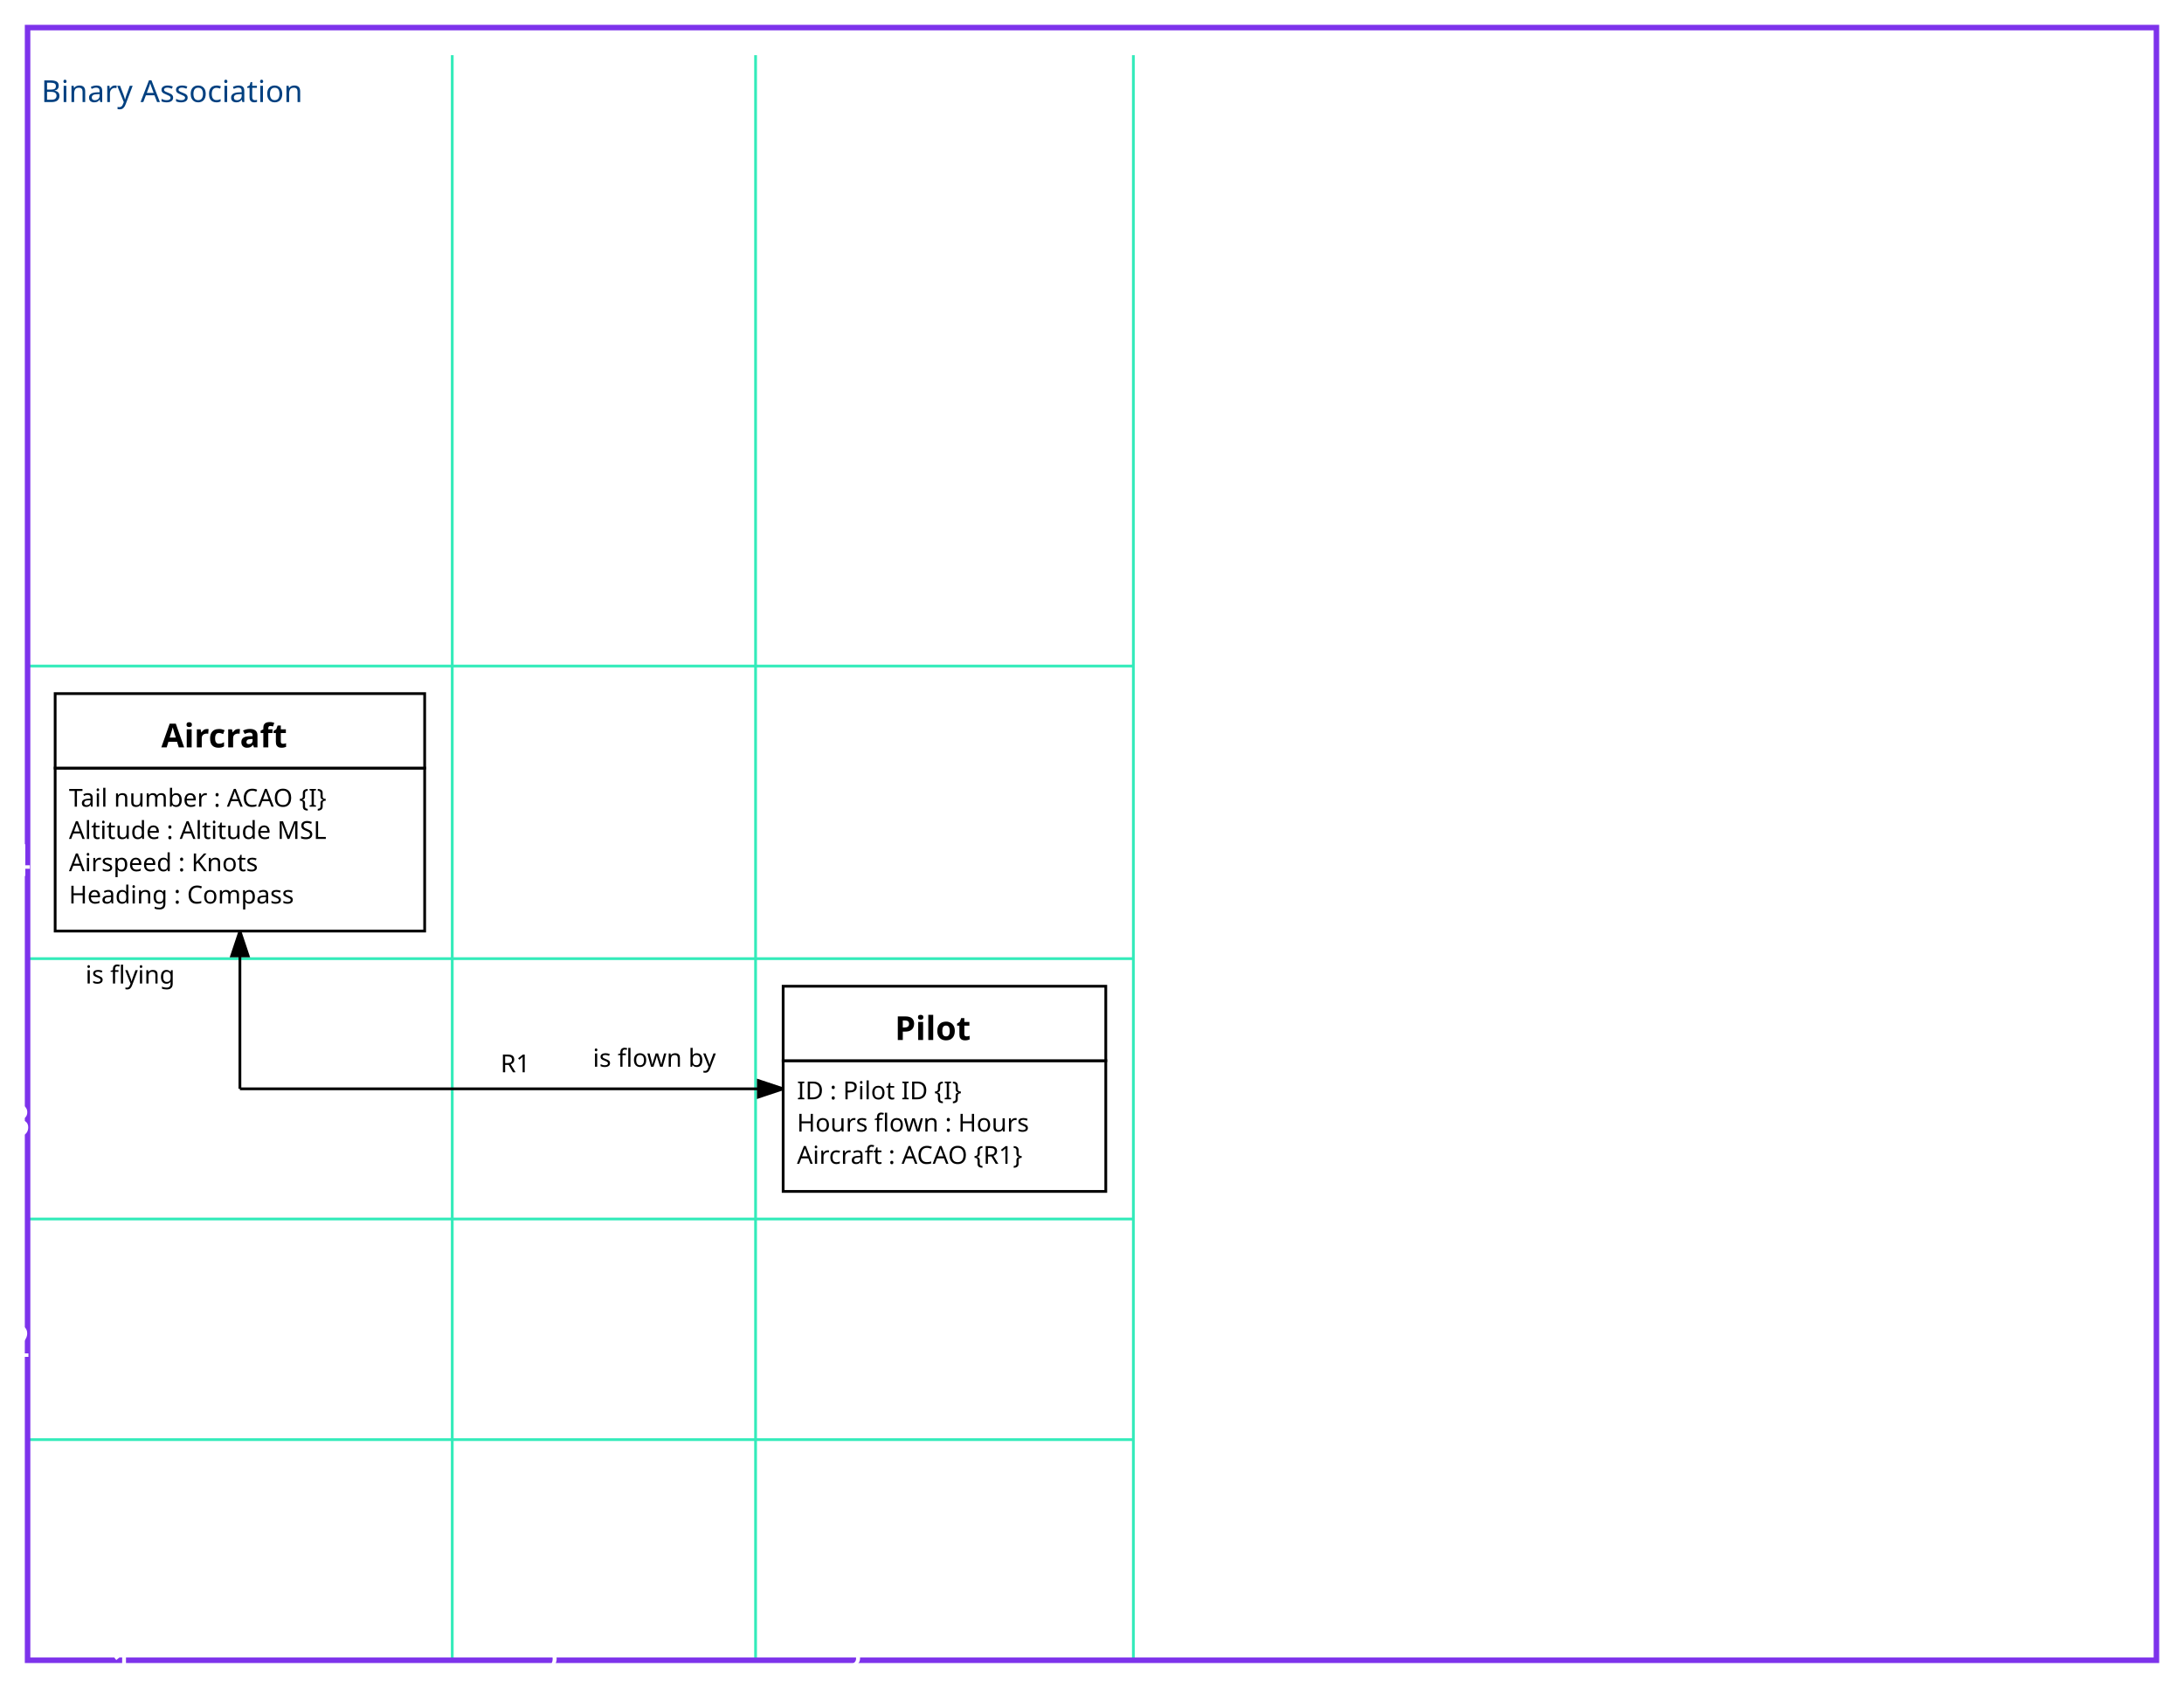
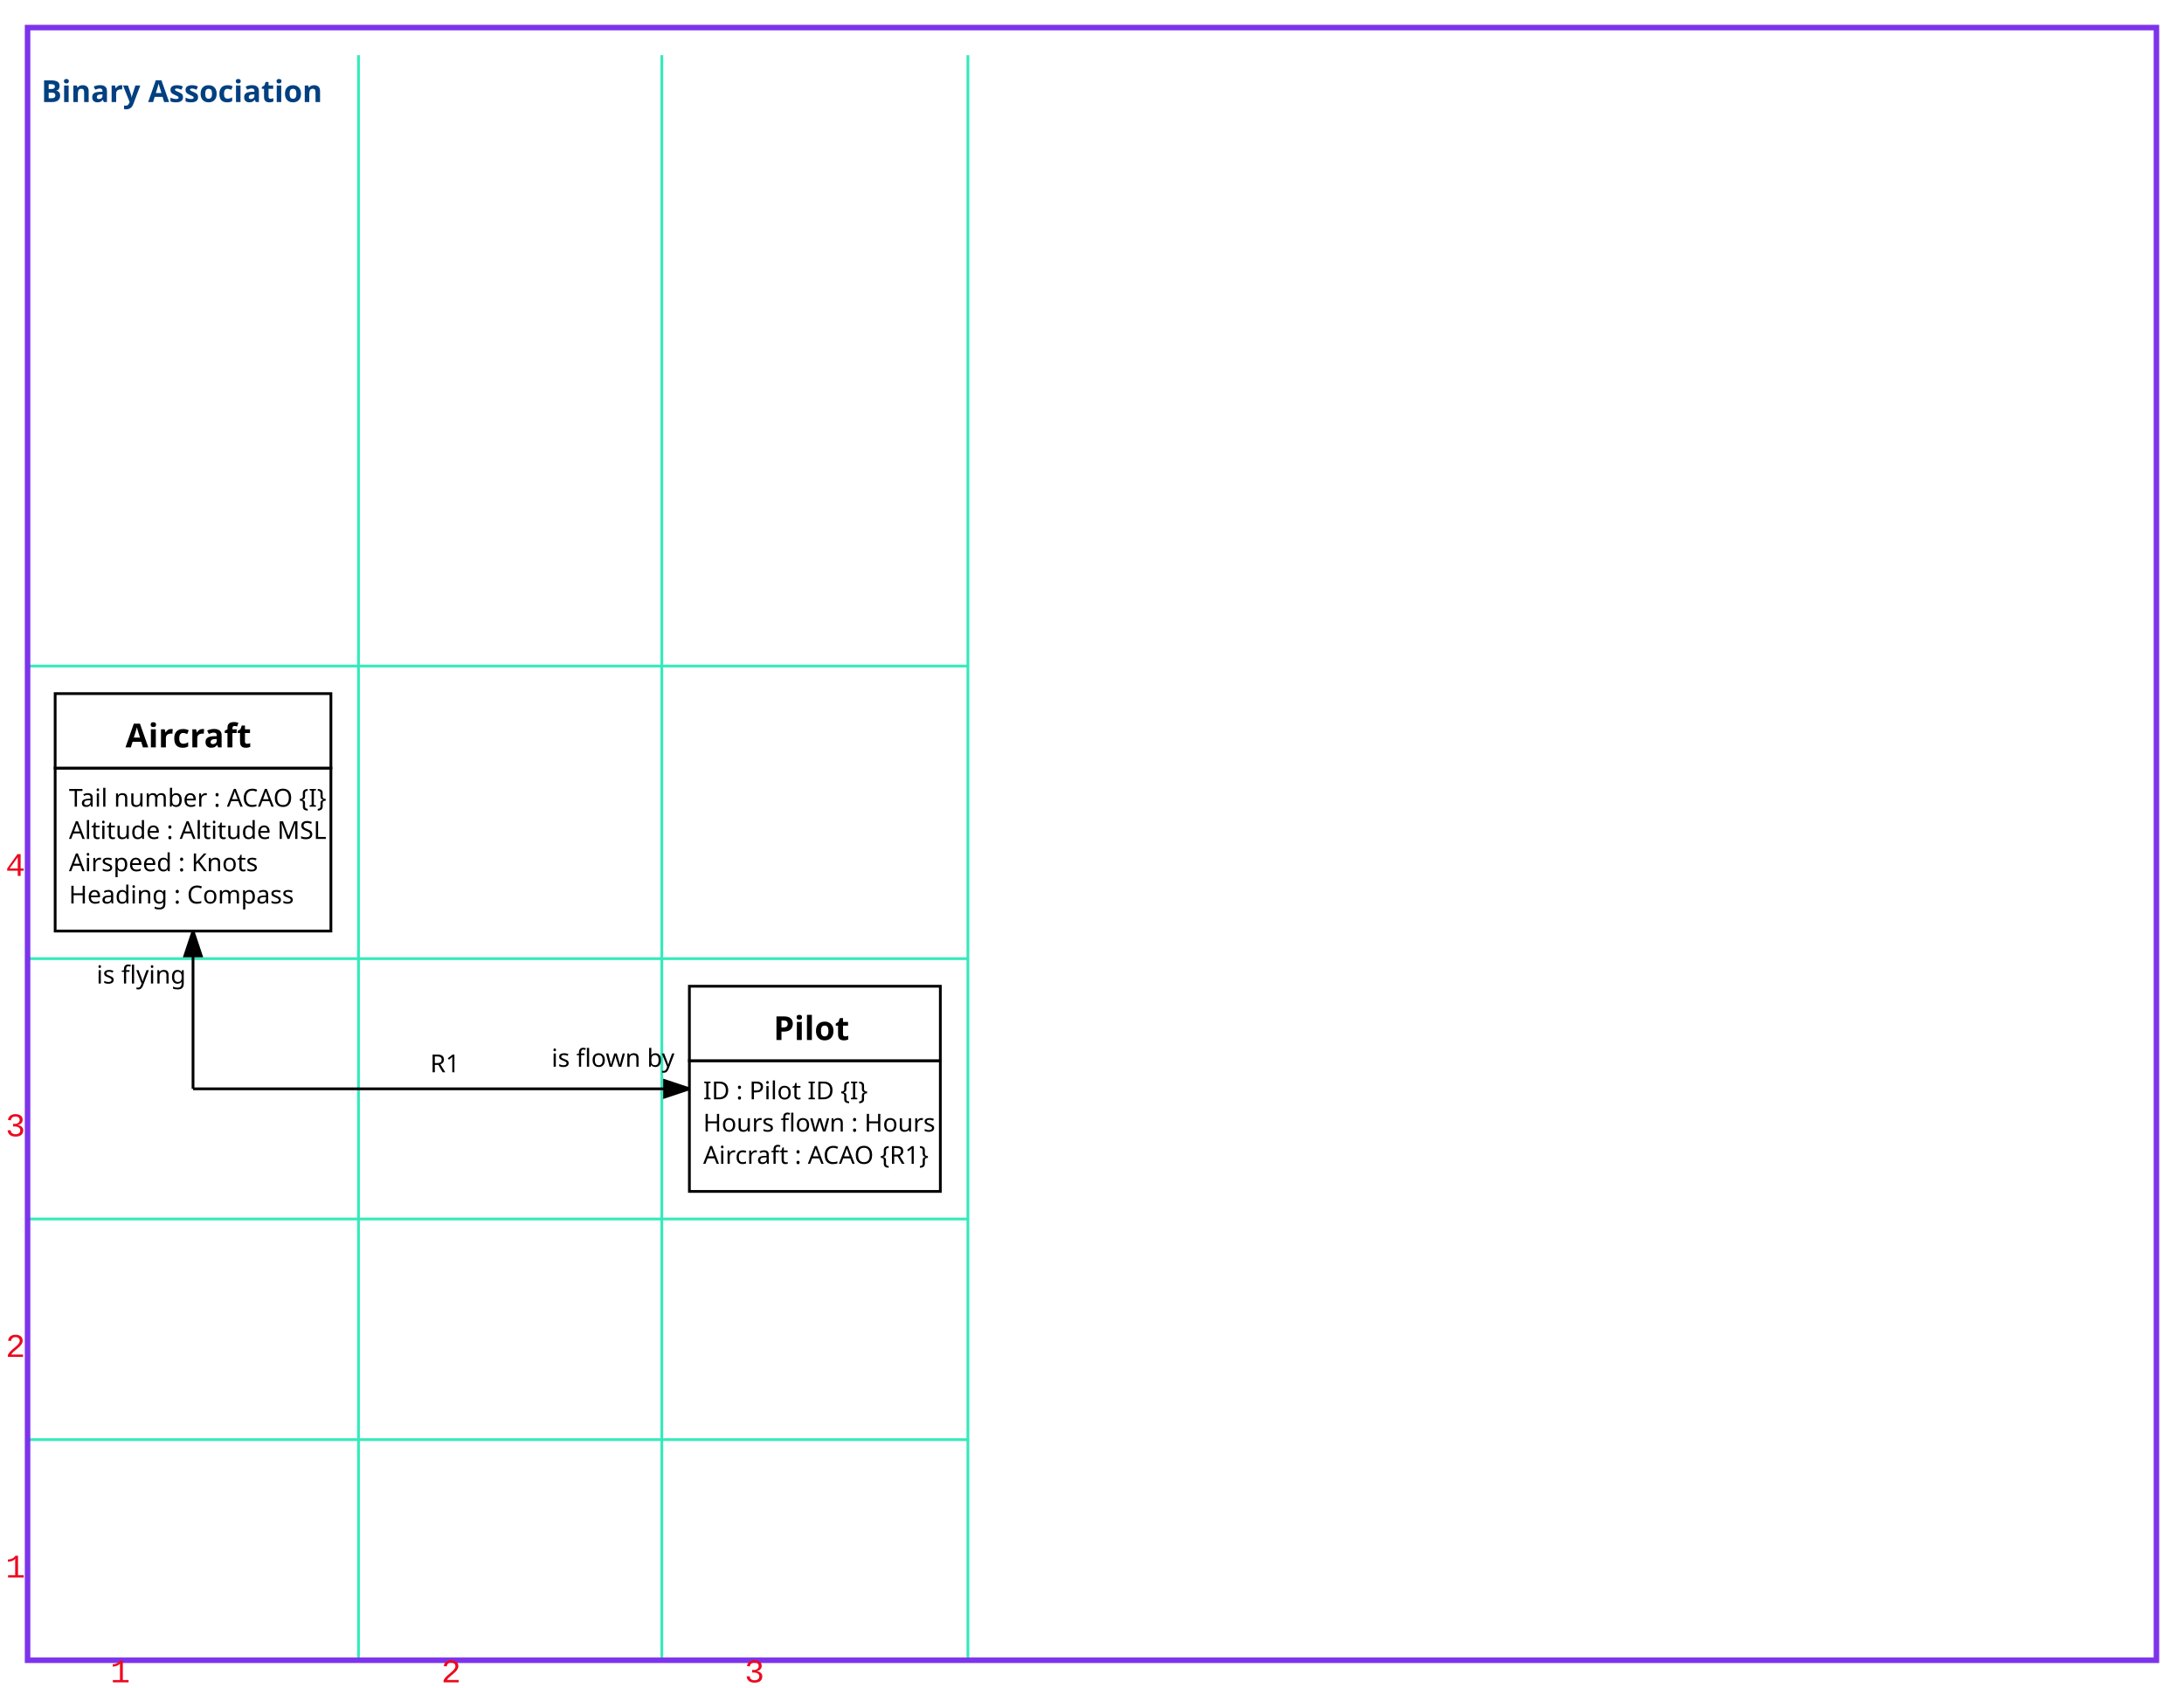
<svg xmlns="http://www.w3.org/2000/svg" width="792" height="612" viewBox="0 0 792 612">
  <rect width="792" height="612" fill="rgb(255,255,255)" />
-   <line stroke="rgb(51,235,186)" stroke-width="1" x1="10" y1="602" x2="411" y2="602" />
-   <line stroke="rgb(51,235,186)" stroke-width="1" x1="10" y1="522" x2="411" y2="522" />
-   <line stroke="rgb(51,235,186)" stroke-width="1" x1="10" y1="442" x2="411" y2="442" />
-   <line stroke="rgb(51,235,186)" stroke-width="1" x1="10" y1="347.6" x2="411" y2="347.6" />
-   <line stroke="rgb(51,235,186)" stroke-width="1" x1="10" y1="241.5" x2="411" y2="241.5" />
+   <line stroke="rgb(51,235,186)" stroke-width="1" x1="10" y1="602" x2="351" y2="602" />
+   <line stroke="rgb(51,235,186)" stroke-width="1" x1="10" y1="522" x2="351" y2="522" />
+   <line stroke="rgb(51,235,186)" stroke-width="1" x1="10" y1="442" x2="351" y2="442" />
+   <line stroke="rgb(51,235,186)" stroke-width="1" x1="10" y1="347.6" x2="351" y2="347.6" />
+   <line stroke="rgb(51,235,186)" stroke-width="1" x1="10" y1="241.5" x2="351" y2="241.5" />
  <line stroke="rgb(51,235,186)" stroke-width="1" x1="10" y1="602" x2="10" y2="20" />
-   <line stroke="rgb(51,235,186)" stroke-width="1" x1="164" y1="602" x2="164" y2="20" />
-   <line stroke="rgb(51,235,186)" stroke-width="1" x1="274" y1="602" x2="274" y2="20" />
-   <line stroke="rgb(51,235,186)" stroke-width="1" x1="411" y1="602" x2="411" y2="20" />
+   <line stroke="rgb(51,235,186)" stroke-width="1" x1="130" y1="602" x2="130" y2="20" />
+   <line stroke="rgb(51,235,186)" stroke-width="1" x1="240" y1="602" x2="240" y2="20" />
+   <line stroke="rgb(51,235,186)" stroke-width="1" x1="351" y1="602" x2="351" y2="20" />
  <rect stroke="rgb(125,51,235)" stroke-width="2" fill="none" x="10" y="10" width="772" height="592" />
-   <text x="2" y="572" font-family="Verdana" font-size="16" fill="rgb(255,255,255)">1</text>
-   <text x="2" y="492" font-family="Verdana" font-size="16" fill="rgb(255,255,255)">2</text>
-   <text x="2" y="412" font-family="Verdana" font-size="16" fill="rgb(255,255,255)">3</text>
-   <text x="2" y="317.6" font-family="Verdana" font-size="16" fill="rgb(255,255,255)">4</text>
-   <text x="40" y="610" font-family="Verdana" font-size="16" fill="rgb(255,255,255)">1</text>
-   <text x="194" y="610" font-family="Verdana" font-size="16" fill="rgb(255,255,255)">2</text>
-   <text x="304" y="610" font-family="Verdana" font-size="16" fill="rgb(255,255,255)">3</text>
-   <text x="15" y="37" font-family="Eurostile BoldExtendedTwo" font-size="11" fill="rgb(0,64,128)">Binary Association</text>
-   <line stroke="rgb(0,0,0)" stroke-width="1" x1="87.0" y1="337.6" x2="87.0" y2="394.8" />
-   <line stroke="rgb(0,0,0)" stroke-width="1" x1="87.0" y1="394.8" x2="284" y2="394.8" />
-   <g transform="rotate(180,87.0,337.6)">
-     <polygon stroke="rgb(0,0,0)" stroke-width="1" fill="rgb(0,0,0)" points="84.0,328.6 87.0,337.6 90.0,328.6" />
+   <text x="2" y="572" font-family="Courier New" font-size="12" fill="rgb(236,10,30)">1</text>
+   <text x="2" y="492" font-family="Courier New" font-size="12" fill="rgb(236,10,30)">2</text>
+   <text x="2" y="412" font-family="Courier New" font-size="12" fill="rgb(236,10,30)">3</text>
+   <text x="2" y="317.6" font-family="Courier New" font-size="12" fill="rgb(236,10,30)">4</text>
+   <text x="40" y="610" font-family="Courier New" font-size="12" fill="rgb(236,10,30)">1</text>
+   <text x="160" y="610" font-family="Courier New" font-size="12" fill="rgb(236,10,30)">2</text>
+   <text x="270" y="610" font-family="Courier New" font-size="12" fill="rgb(236,10,30)">3</text>
+   <text x="15" y="37" font-family="Verdana" font-size="11" fill="rgb(0,64,128)" font-weight="bold">Binary Association</text>
+   <line stroke="rgb(0,0,0)" stroke-width="1" x1="70.0" y1="337.6" x2="70.0" y2="394.8" />
+   <line stroke="rgb(0,0,0)" stroke-width="1" x1="70.0" y1="394.8" x2="250" y2="394.8" />
+   <g transform="rotate(180,70.0,337.6)">
+     <polygon stroke="rgb(0,0,0)" stroke-width="1" fill="rgb(0,0,0)" points="67.0,328.6 70.0,337.6 73.0,328.6" />
  </g>
-   <g transform="rotate(270,284,394.8)">
-     <polygon stroke="rgb(0,0,0)" stroke-width="1" fill="rgb(0,0,0)" points="281,385.8 284,394.8 287,385.8" />
+   <g transform="rotate(270,250,394.8)">
+     <polygon stroke="rgb(0,0,0)" stroke-width="1" fill="rgb(0,0,0)" points="247,385.8 250,394.8 253,385.8" />
  </g>
-   <rect stroke="rgb(0,0,0)" stroke-width="1" fill="rgb(255,255,255)" x="20" y="278.5" width="134" height="59.1" />
-   <rect stroke="rgb(0,0,0)" stroke-width="1" fill="rgb(255,255,255)" x="20" y="251.5" width="134" height="27.0" />
-   <rect stroke="rgb(0,0,0)" stroke-width="1" fill="rgb(255,255,255)" x="284" y="384.6" width="117" height="47.4" />
-   <rect stroke="rgb(0,0,0)" stroke-width="1" fill="rgb(255,255,255)" x="284" y="357.6" width="117" height="27.0" />
-   <text x="25" y="327.6" font-family="Palatino Sans Informal LT Pro" font-size="9" fill="rgb(0,0,0)">Heading : Compass</text>
-   <text x="25" y="315.9" font-family="Palatino Sans Informal LT Pro" font-size="9" fill="rgb(0,0,0)">Airspeed : Knots</text>
-   <text x="25" y="304.2" font-family="Palatino Sans Informal LT Pro" font-size="9" fill="rgb(0,0,0)">Altitude : Altitude MSL</text>
-   <text x="25" y="292.5" font-family="Palatino Sans Informal LT Pro" font-size="9" fill="rgb(0,0,0)">Tail number : ACAO {I}</text>
-   <text x="58.5" y="271.0" font-family="Palatino Sans Informal LT Pro" font-size="12" fill="rgb(0,0,0)" font-weight="bold">Aircraft</text>
-   <text x="289" y="422.0" font-family="Palatino Sans Informal LT Pro" font-size="9" fill="rgb(0,0,0)">Aircraft : ACAO {R1}</text>
-   <text x="289" y="410.3" font-family="Palatino Sans Informal LT Pro" font-size="9" fill="rgb(0,0,0)">Hours flown : Hours</text>
-   <text x="289" y="398.6" font-family="Palatino Sans Informal LT Pro" font-size="9" fill="rgb(0,0,0)">ID : Pilot ID {I}</text>
-   <text x="324.5" y="377.1" font-family="Palatino Sans Informal LT Pro" font-size="12" fill="rgb(0,0,0)" font-weight="bold">Pilot</text>
-   <text x="31.0" y="356.6" font-family="Palatino Sans Informal LT Pro" font-size="9" fill="rgb(0,0,0)">is flying</text>
-   <text x="215" y="386.8" font-family="Palatino Sans Informal LT Pro" font-size="9" fill="rgb(0,0,0)">is flown by</text>
-   <text x="181.5" y="388.8" font-family="Palatino Sans Informal LT Pro" font-size="9" fill="rgb(0,0,0)">R1</text>
+   <rect stroke="rgb(0,0,0)" stroke-width="1" fill="rgb(255,255,255)" x="20" y="278.5" width="100" height="59.1" />
+   <rect stroke="rgb(0,0,0)" stroke-width="1" fill="rgb(255,255,255)" x="20" y="251.5" width="100" height="27.0" />
+   <rect stroke="rgb(0,0,0)" stroke-width="1" fill="rgb(255,255,255)" x="250" y="384.6" width="91" height="47.4" />
+   <rect stroke="rgb(0,0,0)" stroke-width="1" fill="rgb(255,255,255)" x="250" y="357.6" width="91" height="27.0" />
+   <text x="25" y="327.6" font-family="Gill Sans" font-size="9" fill="rgb(0,0,0)">Heading : Compass</text>
+   <text x="25" y="315.9" font-family="Gill Sans" font-size="9" fill="rgb(0,0,0)">Airspeed : Knots</text>
+   <text x="25" y="304.2" font-family="Gill Sans" font-size="9" fill="rgb(0,0,0)">Altitude : Altitude MSL</text>
+   <text x="25" y="292.5" font-family="Gill Sans" font-size="9" fill="rgb(0,0,0)">Tail number : ACAO {I}</text>
+   <text x="45.5" y="271.0" font-family="Gill Sans" font-size="12" fill="rgb(0,0,0)" font-weight="bold">Aircraft</text>
+   <text x="255" y="422.0" font-family="Gill Sans" font-size="9" fill="rgb(0,0,0)">Aircraft : ACAO {R1}</text>
+   <text x="255" y="410.3" font-family="Gill Sans" font-size="9" fill="rgb(0,0,0)">Hours flown : Hours</text>
+   <text x="255" y="398.6" font-family="Gill Sans" font-size="9" fill="rgb(0,0,0)">ID : Pilot ID {I}</text>
+   <text x="280.5" y="377.1" font-family="Gill Sans" font-size="12" fill="rgb(0,0,0)" font-weight="bold">Pilot</text>
+   <text x="35.0" y="356.6" font-family="Gill Sans" font-size="9" fill="rgb(0,0,0)">is flying</text>
+   <text x="200" y="386.8" font-family="Gill Sans" font-size="9" fill="rgb(0,0,0)">is flown by</text>
+   <text x="156.0" y="388.8" font-family="Gill Sans" font-size="9" fill="rgb(0,0,0)">R1</text>
</svg>
